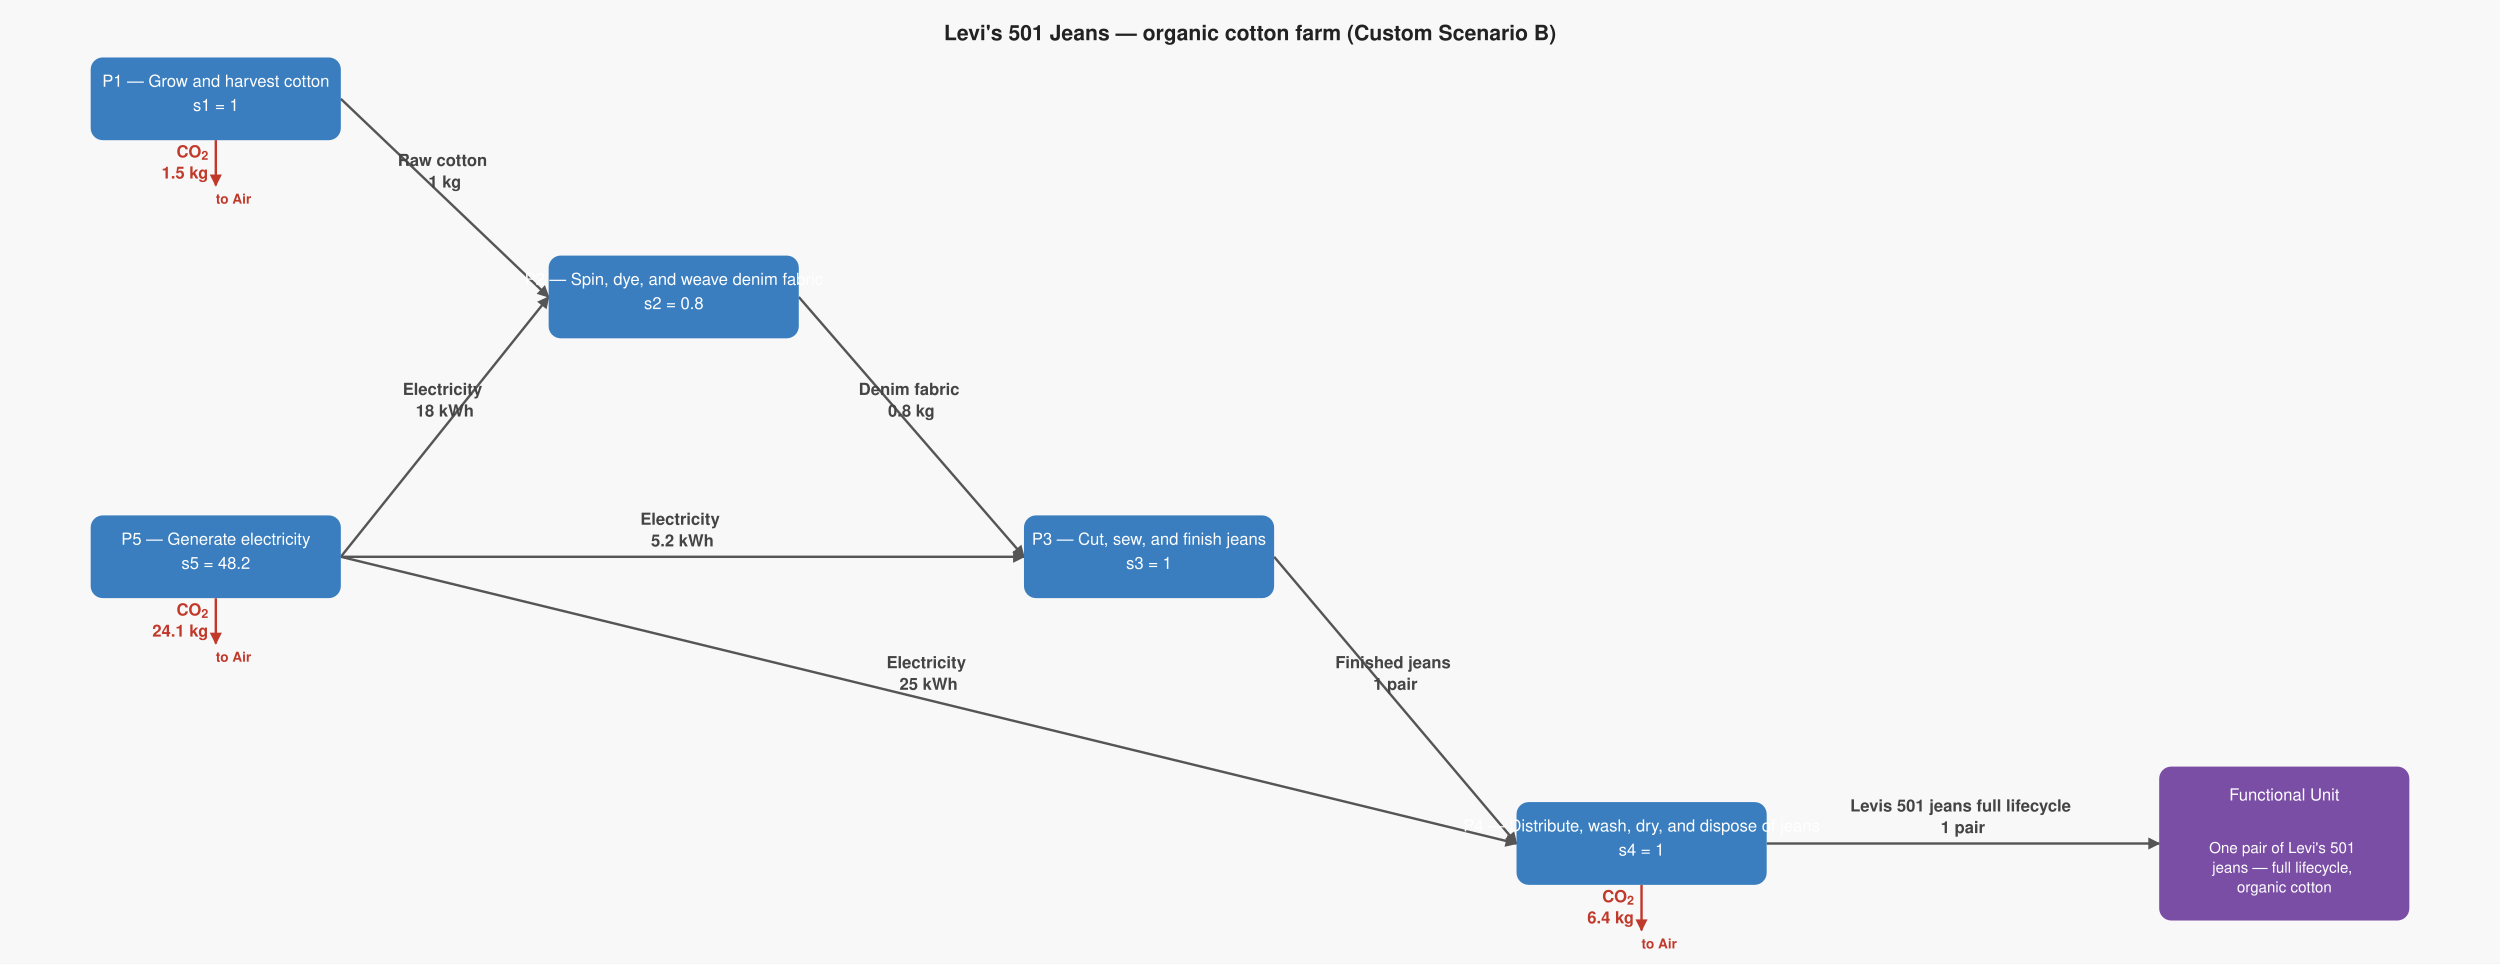
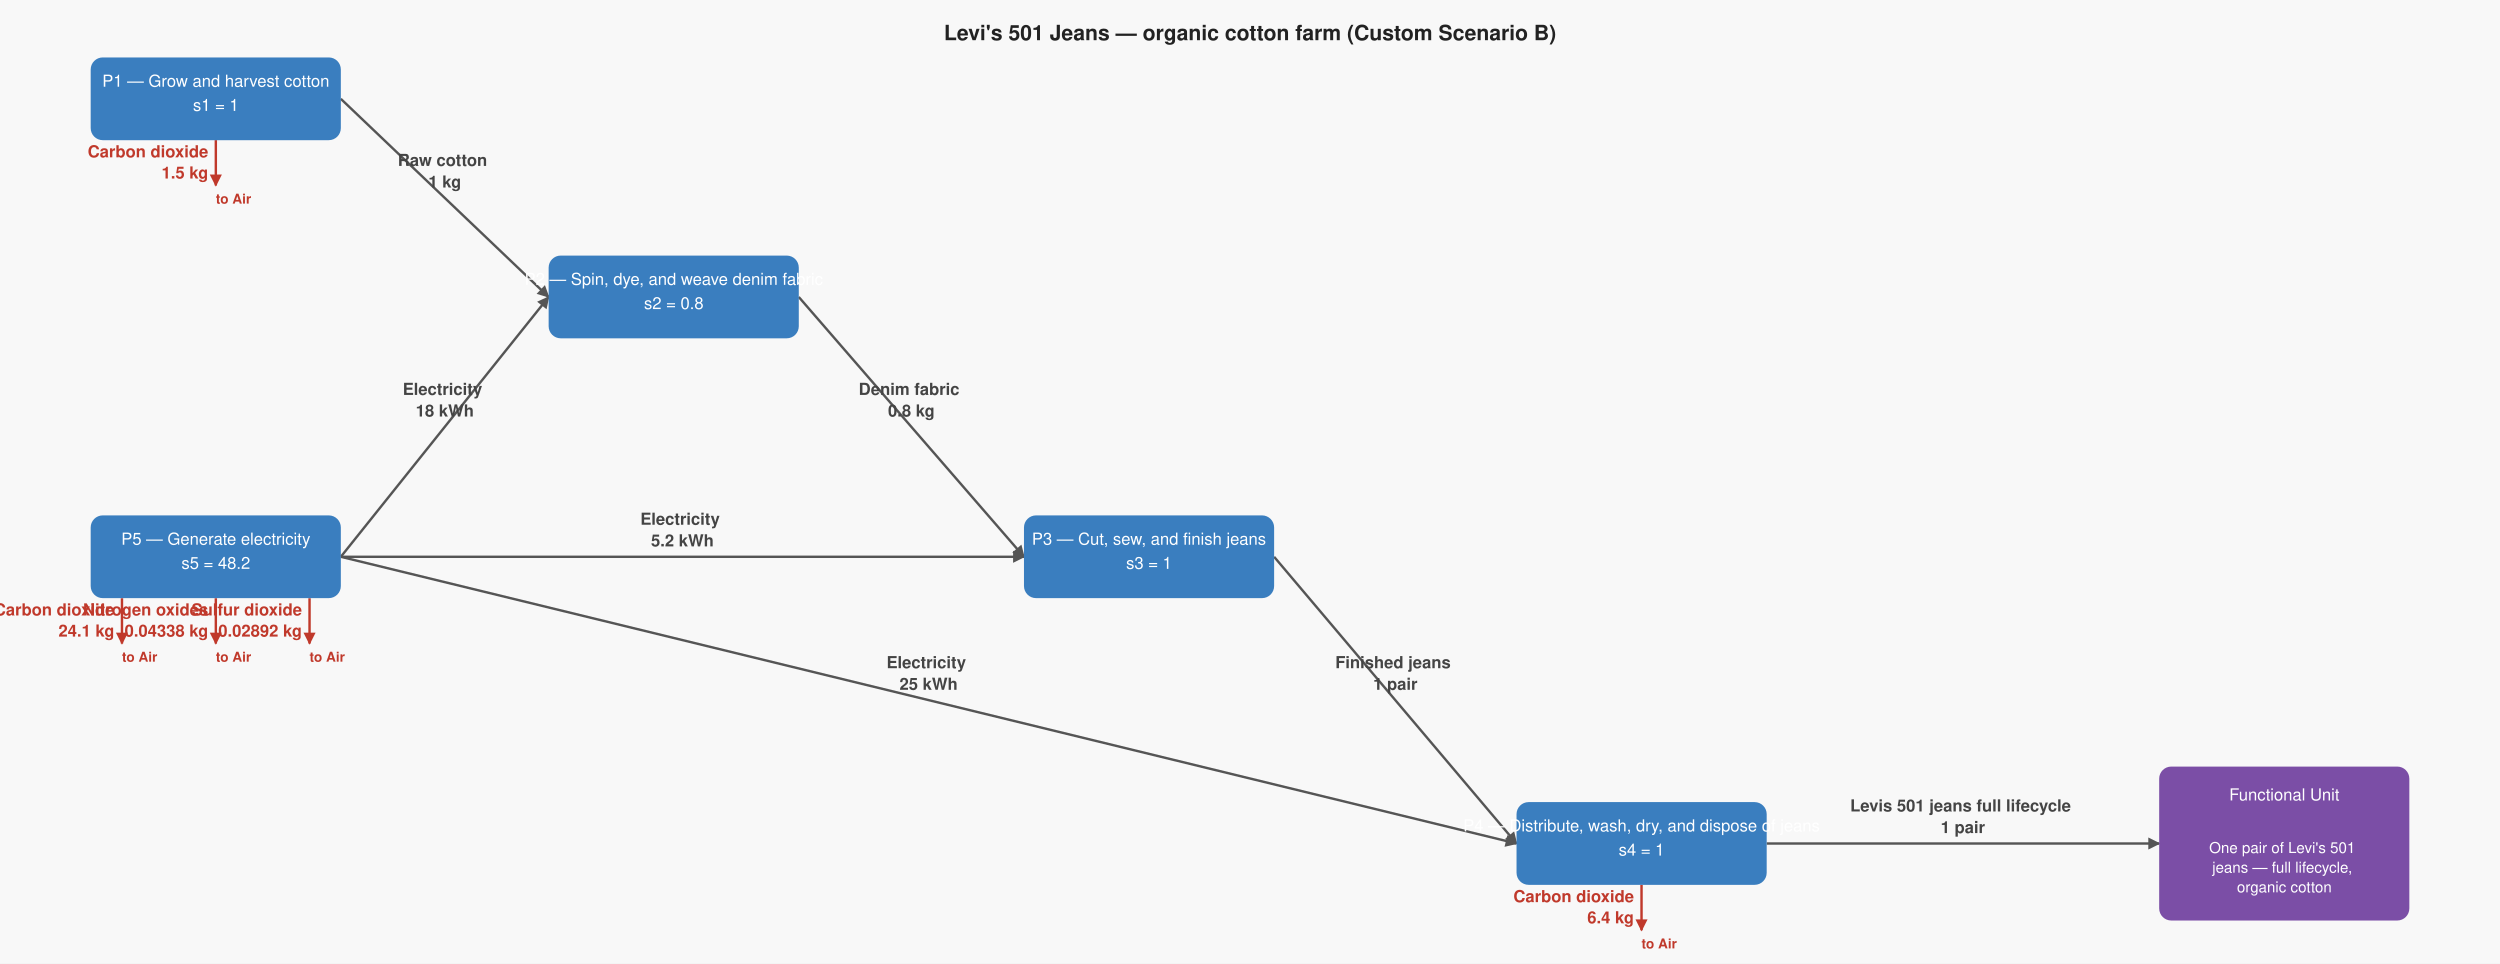
<svg xmlns="http://www.w3.org/2000/svg" width="1654.1" height="637.5" viewBox="0 -38.0 1654.1 637.5">
  <rect x="0" y="-38.0" width="1654.1" height="637.5" fill="#f8f8f8" />
  <defs>
    <marker id="arr" viewBox="0 0 10 10" refX="9" refY="5" markerWidth="5" markerHeight="5" orient="auto">
      <path d="M0,0 L10,5 L0,10 z" fill="#555555" />
    </marker>
    <marker id="arr-green" viewBox="0 0 10 10" refX="9" refY="5" markerWidth="5" markerHeight="5" orient="auto">
      <path d="M0,0 L10,5 L0,10 z" fill="#2d7a45" />
    </marker>
    <marker id="arr-red" viewBox="0 0 10 10" refX="9" refY="5" markerWidth="5" markerHeight="5" orient="auto">
      <path d="M0,0 L10,5 L0,10 z" fill="#c0392b" />
    </marker>
  </defs>
  <text x="827.1" y="-11.4" text-anchor="middle" dominant-baseline="auto" font-family="Helvetica,Arial,sans-serif" font-size="14" font-weight="bold" fill="#222">Levi's 501 Jeans — organic cotton farm (Custom Scenario B)</text>
  <line x1="142.8" y1="54.7" x2="142.8" y2="84.7" stroke="#c0392b" stroke-width="1.6" marker-end="url(#arr-red)" />
-   <text x="137.8" y="66.1" text-anchor="end" dominant-baseline="auto" font-family="Helvetica,Arial,sans-serif" font-size="11" font-weight="bold" fill="#c0392b">CO<tspan baseline-shift="sub" font-size="0.75em">2</tspan>
-   </text>
+   <text x="137.8" y="66.1" text-anchor="end" dominant-baseline="auto" font-family="Helvetica,Arial,sans-serif" font-size="11" font-weight="bold" fill="#c0392b">Carbon dioxide</text>
  <text x="137.8" y="80.1" text-anchor="end" dominant-baseline="auto" font-family="Helvetica,Arial,sans-serif" font-size="11" font-weight="bold" fill="#c0392b">1.5 kg</text>
  <text x="142.8" y="96.7" text-anchor="start" dominant-baseline="auto" font-family="Helvetica,Arial,sans-serif" font-size="9" font-weight="bold" fill="#c0392b">to Air</text>
  <line x1="1086.1" y1="547.5" x2="1086.1" y2="577.5" stroke="#c0392b" stroke-width="1.6" marker-end="url(#arr-red)" />
-   <text x="1081.1" y="558.9" text-anchor="end" dominant-baseline="auto" font-family="Helvetica,Arial,sans-serif" font-size="11" font-weight="bold" fill="#c0392b">CO<tspan baseline-shift="sub" font-size="0.75em">2</tspan>
-   </text>
+   <text x="1081.1" y="558.9" text-anchor="end" dominant-baseline="auto" font-family="Helvetica,Arial,sans-serif" font-size="11" font-weight="bold" fill="#c0392b">Carbon dioxide</text>
  <text x="1081.1" y="572.9" text-anchor="end" dominant-baseline="auto" font-family="Helvetica,Arial,sans-serif" font-size="11" font-weight="bold" fill="#c0392b">6.4 kg</text>
  <text x="1086.1" y="589.5" text-anchor="start" dominant-baseline="auto" font-family="Helvetica,Arial,sans-serif" font-size="9" font-weight="bold" fill="#c0392b">to Air</text>
+   <line x1="80.7" y1="357.8" x2="80.7" y2="387.8" stroke="#c0392b" stroke-width="1.6" marker-end="url(#arr-red)" />
+   <text x="75.7" y="369.2" text-anchor="end" dominant-baseline="auto" font-family="Helvetica,Arial,sans-serif" font-size="11" font-weight="bold" fill="#c0392b">Carbon dioxide</text>
+   <text x="75.7" y="383.2" text-anchor="end" dominant-baseline="auto" font-family="Helvetica,Arial,sans-serif" font-size="11" font-weight="bold" fill="#c0392b">24.1 kg</text>
+   <text x="80.7" y="399.8" text-anchor="start" dominant-baseline="auto" font-family="Helvetica,Arial,sans-serif" font-size="9" font-weight="bold" fill="#c0392b">to Air</text>
  <line x1="142.8" y1="357.8" x2="142.8" y2="387.8" stroke="#c0392b" stroke-width="1.6" marker-end="url(#arr-red)" />
-   <text x="137.8" y="369.2" text-anchor="end" dominant-baseline="auto" font-family="Helvetica,Arial,sans-serif" font-size="11" font-weight="bold" fill="#c0392b">CO<tspan baseline-shift="sub" font-size="0.75em">2</tspan>
-   </text>
-   <text x="137.8" y="383.2" text-anchor="end" dominant-baseline="auto" font-family="Helvetica,Arial,sans-serif" font-size="11" font-weight="bold" fill="#c0392b">24.1 kg</text>
+   <text x="137.8" y="369.2" text-anchor="end" dominant-baseline="auto" font-family="Helvetica,Arial,sans-serif" font-size="11" font-weight="bold" fill="#c0392b">Nitrogen oxides</text>
+   <text x="137.8" y="383.2" text-anchor="end" dominant-baseline="auto" font-family="Helvetica,Arial,sans-serif" font-size="11" font-weight="bold" fill="#c0392b">0.04338 kg</text>
  <text x="142.8" y="399.8" text-anchor="start" dominant-baseline="auto" font-family="Helvetica,Arial,sans-serif" font-size="9" font-weight="bold" fill="#c0392b">to Air</text>
+   <line x1="204.8" y1="357.8" x2="204.8" y2="387.8" stroke="#c0392b" stroke-width="1.6" marker-end="url(#arr-red)" />
+   <text x="199.8" y="369.2" text-anchor="end" dominant-baseline="auto" font-family="Helvetica,Arial,sans-serif" font-size="11" font-weight="bold" fill="#c0392b">Sulfur dioxide</text>
+   <text x="199.8" y="383.2" text-anchor="end" dominant-baseline="auto" font-family="Helvetica,Arial,sans-serif" font-size="11" font-weight="bold" fill="#c0392b">0.02892 kg</text>
+   <text x="204.8" y="399.8" text-anchor="start" dominant-baseline="auto" font-family="Helvetica,Arial,sans-serif" font-size="9" font-weight="bold" fill="#c0392b">to Air</text>
  <line x1="225.5" y1="27.4" x2="363.0" y2="158.5" stroke="#555555" stroke-width="1.6" marker-end="url(#arr)" />
  <text text-anchor="middle" font-family="Helvetica,Arial,sans-serif" font-size="11" font-weight="bold" fill="#444">
    <tspan x="294.3" y="71.8" dominant-baseline="auto">Raw cotton</tspan>
    <tspan x="294.3" y="86.1" dominant-baseline="auto">1 kg</tspan>
  </text>
  <line x1="528.5" y1="158.5" x2="677.5" y2="330.4" stroke="#555555" stroke-width="1.6" marker-end="url(#arr)" />
  <text text-anchor="middle" font-family="Helvetica,Arial,sans-serif" font-size="11" font-weight="bold" fill="#444">
    <tspan x="603.0" y="223.3" dominant-baseline="auto">Denim fabric</tspan>
    <tspan x="603.0" y="237.6" dominant-baseline="auto">0.8 kg</tspan>
  </text>
  <line x1="843.0" y1="330.4" x2="1003.4" y2="520.1" stroke="#555555" stroke-width="1.6" marker-end="url(#arr)" />
  <text text-anchor="middle" font-family="Helvetica,Arial,sans-serif" font-size="11" font-weight="bold" fill="#444">
    <tspan x="923.2" y="404.1" dominant-baseline="auto">Finished jeans</tspan>
    <tspan x="923.2" y="418.4" dominant-baseline="auto">1 pair</tspan>
  </text>
  <line x1="1168.9" y1="520.1" x2="1428.6" y2="520.1" stroke="#555555" stroke-width="1.6" marker-end="url(#arr)" />
  <text text-anchor="middle" font-family="Helvetica,Arial,sans-serif" font-size="11" font-weight="bold" fill="#444">
    <tspan x="1298.7" y="498.9" dominant-baseline="auto">Levis 501 jeans full lifecycle</tspan>
    <tspan x="1298.7" y="513.2" dominant-baseline="auto">1 pair</tspan>
  </text>
  <line x1="225.5" y1="330.4" x2="363.0" y2="158.5" stroke="#555555" stroke-width="1.6" marker-end="url(#arr)" />
  <text text-anchor="middle" font-family="Helvetica,Arial,sans-serif" font-size="11" font-weight="bold" fill="#444">
    <tspan x="294.3" y="223.3" dominant-baseline="auto">Electricity</tspan>
    <tspan x="294.3" y="237.6" dominant-baseline="auto">18 kWh</tspan>
  </text>
  <line x1="225.5" y1="330.4" x2="677.5" y2="330.4" stroke="#555555" stroke-width="1.6" marker-end="url(#arr)" />
  <text text-anchor="middle" font-family="Helvetica,Arial,sans-serif" font-size="11" font-weight="bold" fill="#444">
    <tspan x="451.5" y="309.2" dominant-baseline="auto">Electricity</tspan>
    <tspan x="451.5" y="323.5" dominant-baseline="auto">5.2 kWh</tspan>
  </text>
  <line x1="225.5" y1="330.4" x2="1003.4" y2="520.1" stroke="#555555" stroke-width="1.6" marker-end="url(#arr)" />
  <text text-anchor="middle" font-family="Helvetica,Arial,sans-serif" font-size="11" font-weight="bold" fill="#444">
    <tspan x="614.4" y="404.1" dominant-baseline="auto">Electricity</tspan>
    <tspan x="614.4" y="418.4" dominant-baseline="auto">25 kWh</tspan>
  </text>
  <rect x="60.0" y="-0.0" width="165.513" height="54.745" rx="8" fill="#3a7ebf" />
  <text x="142.8" y="19.4" text-anchor="middle" dominant-baseline="auto" font-family="Helvetica,Arial,sans-serif" font-size="11" font-weight="normal" fill="white">P1 — Grow and harvest cotton</text>
  <text x="142.8" y="35.4" text-anchor="middle" dominant-baseline="auto" font-family="Helvetica,Arial,sans-serif" font-size="11" font-weight="normal" fill="white">s1 = 1</text>
  <rect x="363.0" y="131.1" width="165.513" height="54.745" rx="8" fill="#3a7ebf" />
  <text x="445.8" y="150.5" text-anchor="middle" dominant-baseline="auto" font-family="Helvetica,Arial,sans-serif" font-size="11" font-weight="normal" fill="white">P2 — Spin, dye, and weave denim fabric</text>
  <text x="445.8" y="166.5" text-anchor="middle" dominant-baseline="auto" font-family="Helvetica,Arial,sans-serif" font-size="11" font-weight="normal" fill="white">s2 = 0.8</text>
  <rect x="677.5" y="303.0" width="165.513" height="54.745" rx="8" fill="#3a7ebf" />
  <text x="760.2" y="322.4" text-anchor="middle" dominant-baseline="auto" font-family="Helvetica,Arial,sans-serif" font-size="11" font-weight="normal" fill="white">P3 — Cut, sew, and finish jeans</text>
  <text x="760.2" y="338.4" text-anchor="middle" dominant-baseline="auto" font-family="Helvetica,Arial,sans-serif" font-size="11" font-weight="normal" fill="white">s3 = 1</text>
  <rect x="1003.4" y="492.7" width="165.513" height="54.745" rx="8" fill="#3a7ebf" />
  <text x="1086.1" y="512.1" text-anchor="middle" dominant-baseline="auto" font-family="Helvetica,Arial,sans-serif" font-size="11" font-weight="normal" fill="white">P4 — Distribute, wash, dry, and dispose of jeans</text>
  <text x="1086.1" y="528.1" text-anchor="middle" dominant-baseline="auto" font-family="Helvetica,Arial,sans-serif" font-size="11" font-weight="normal" fill="white">s4 = 1</text>
  <rect x="60.0" y="303.0" width="165.513" height="54.745" rx="8" fill="#3a7ebf" />
  <text x="142.8" y="322.4" text-anchor="middle" dominant-baseline="auto" font-family="Helvetica,Arial,sans-serif" font-size="11" font-weight="normal" fill="white">P5 — Generate electricity</text>
  <text x="142.8" y="338.4" text-anchor="middle" dominant-baseline="auto" font-family="Helvetica,Arial,sans-serif" font-size="11" font-weight="normal" fill="white">s5 = 48.2</text>
  <rect x="1428.6" y="469.2" width="165.513" height="101.851" rx="8" fill="#7b4ea6" />
  <text x="1511.4" y="491.6" text-anchor="middle" dominant-baseline="auto" font-family="Helvetica,Arial,sans-serif" font-size="11" font-weight="normal" fill="white">Functional Unit</text>
  <text text-anchor="middle" font-family="Helvetica,Arial,sans-serif" font-size="10" font-weight="normal" fill="white">
    <tspan x="1511.4" y="526.4" dominant-baseline="auto">One pair of Levi's 501</tspan>
    <tspan x="1511.4" y="539.4" dominant-baseline="auto">jeans — full lifecycle,</tspan>
    <tspan x="1511.4" y="552.4" dominant-baseline="auto">organic cotton</tspan>
  </text>
</svg>
